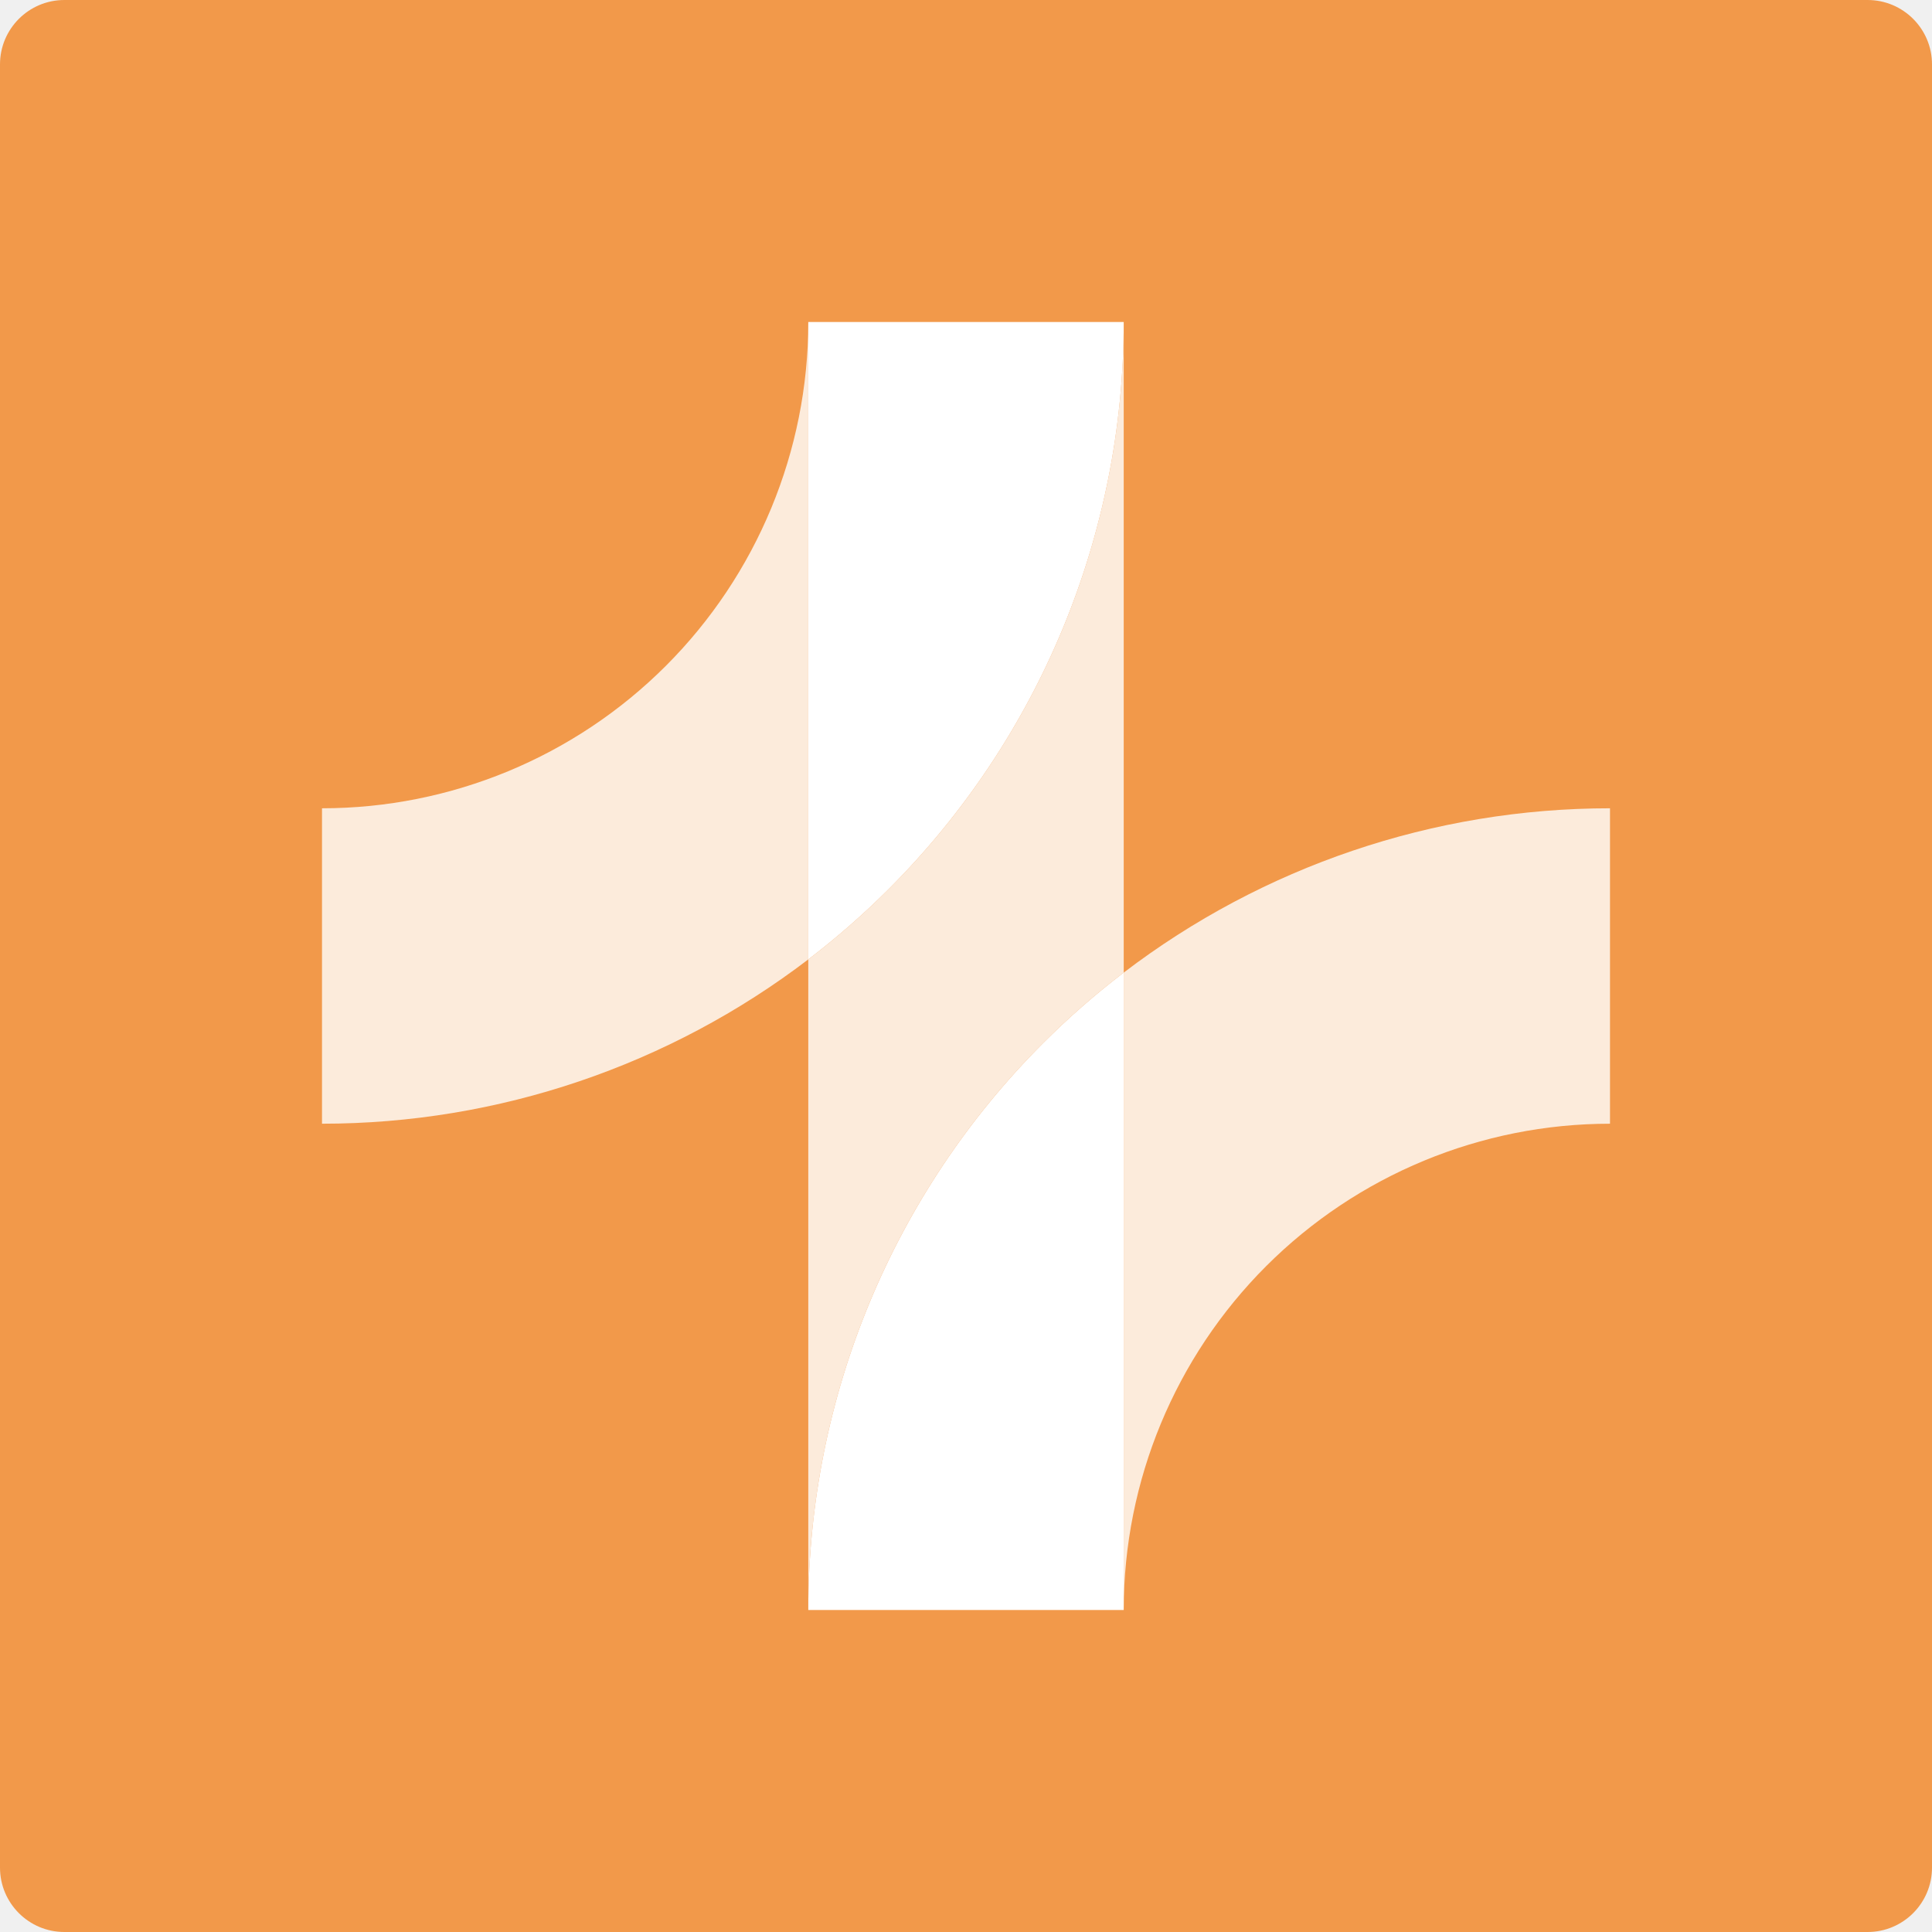
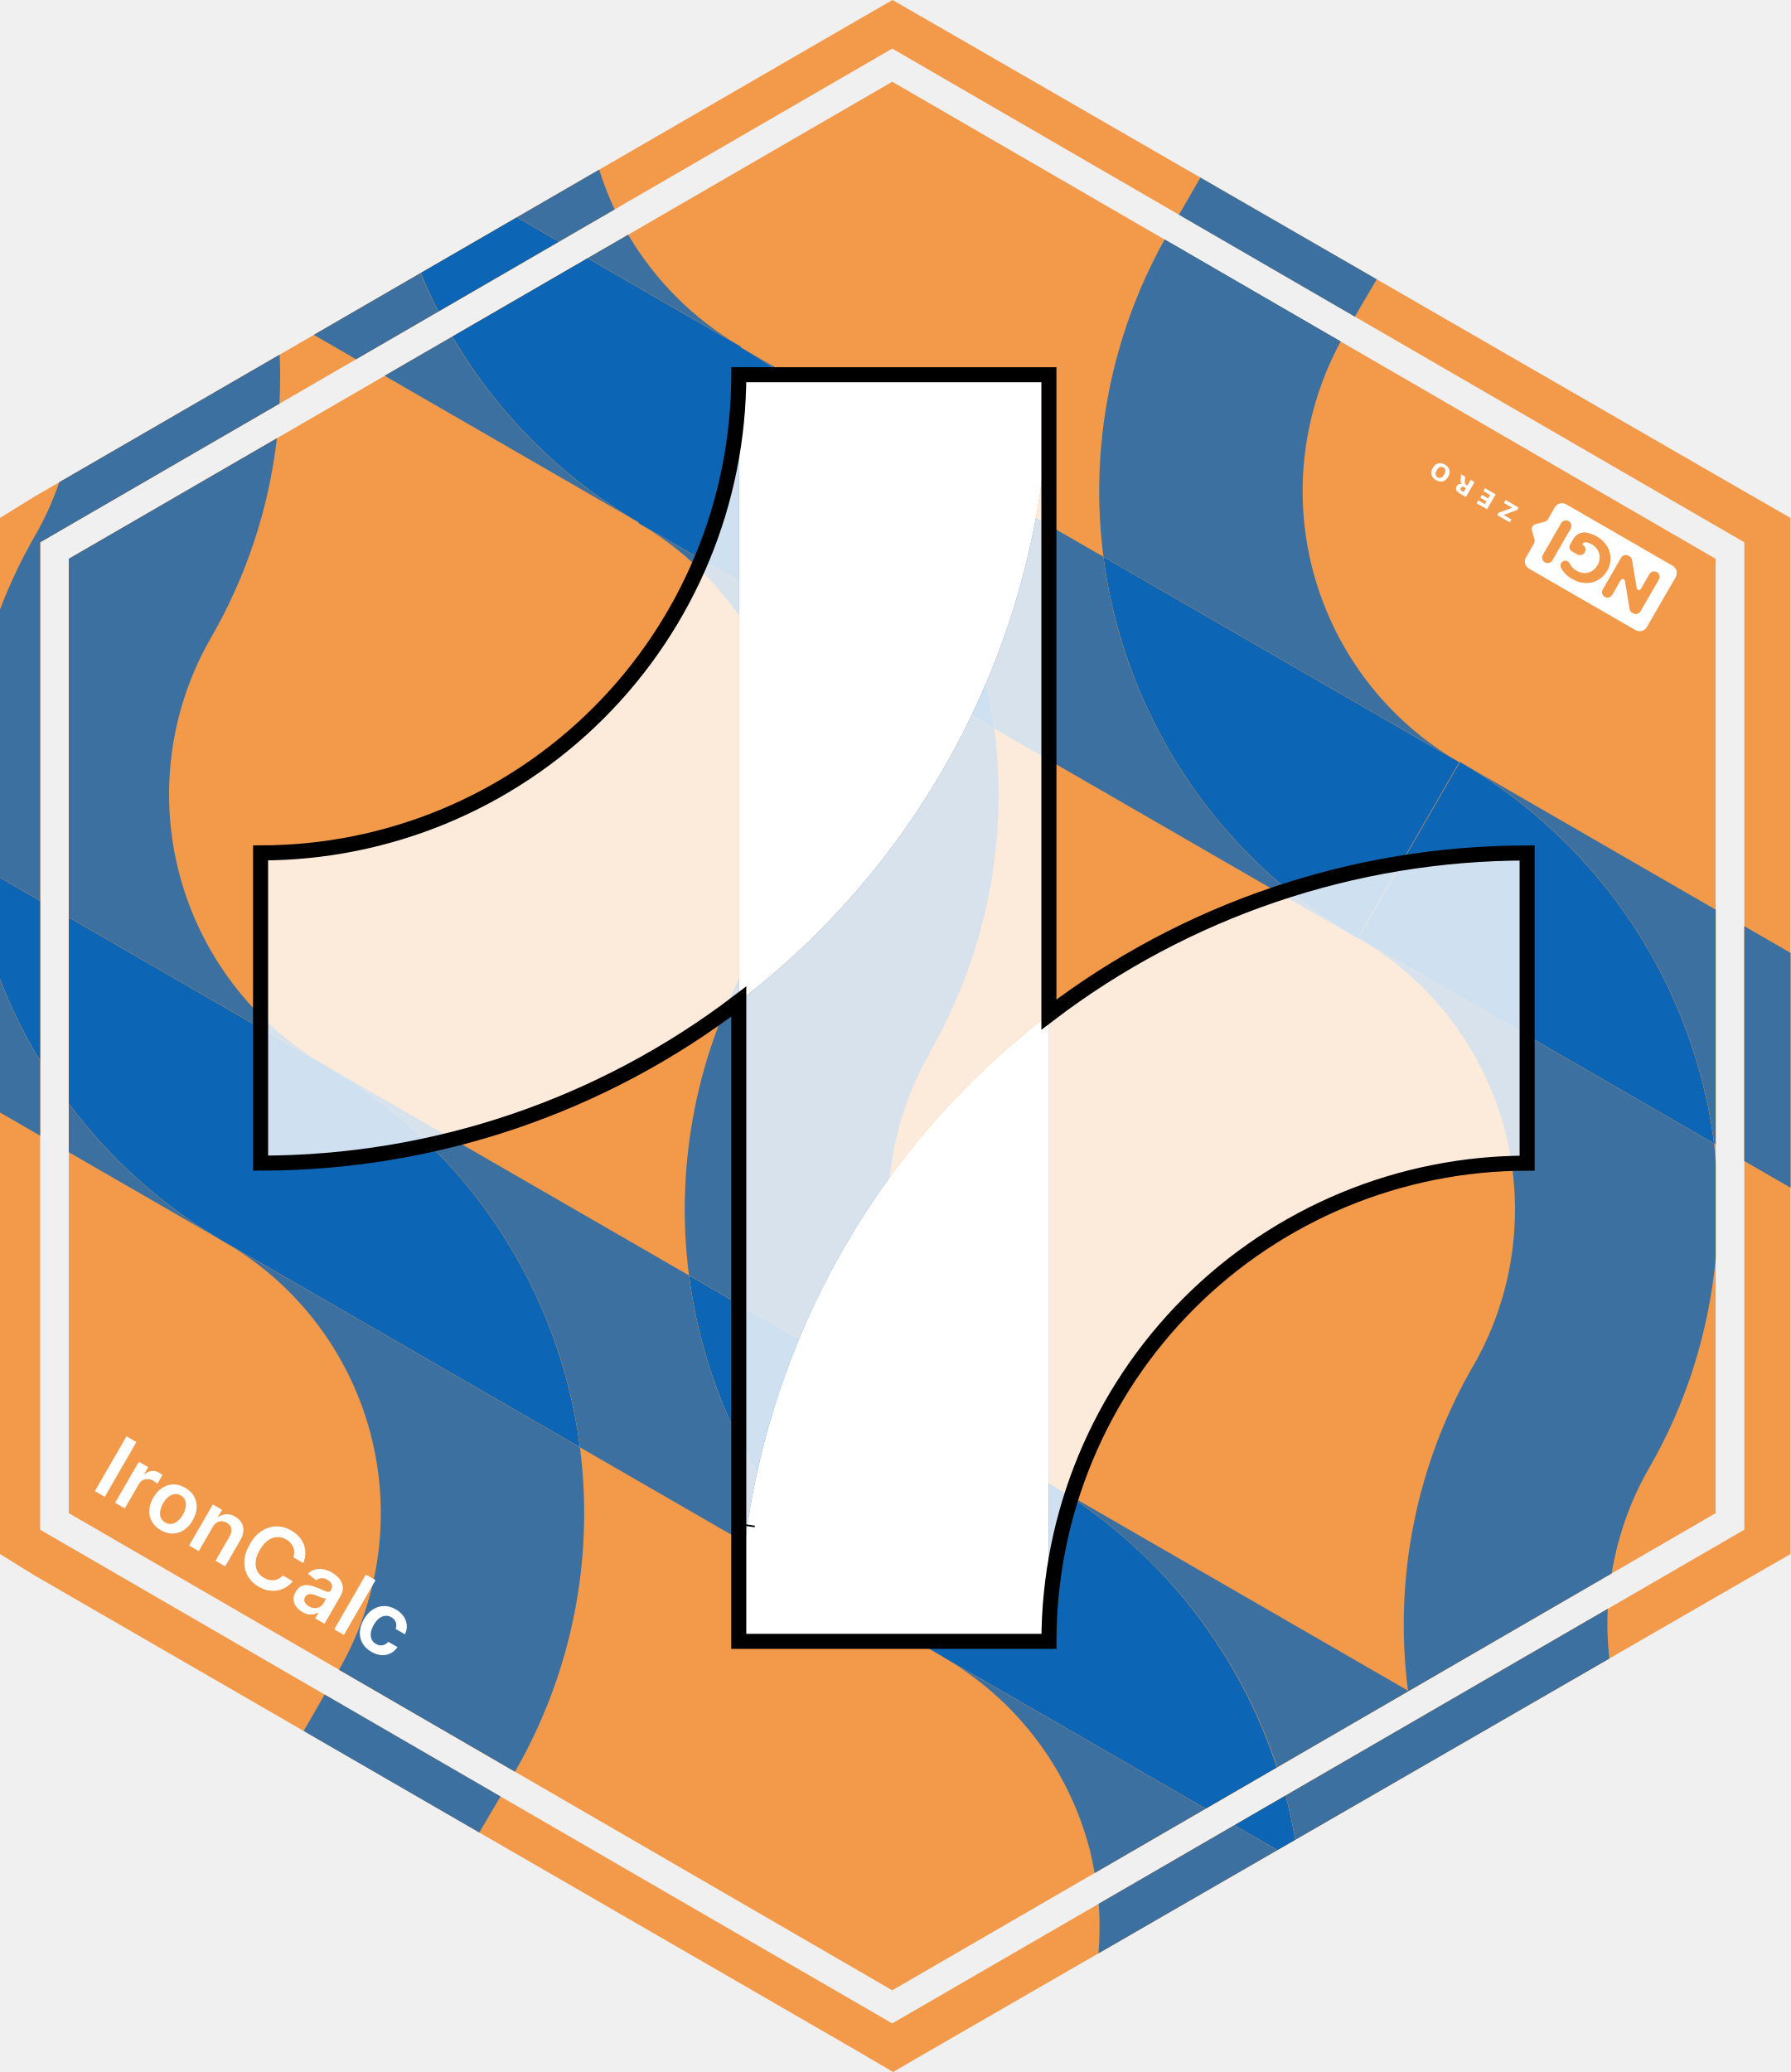
- <svg xmlns="http://www.w3.org/2000/svg" width="600" height="600" viewBox="0 0 600 600" fill="none">
-   <rect width="600" height="600" rx="20" fill="#F2994A" />
-   <path opacity="0.8" fill-rule="evenodd" clip-rule="evenodd" d="M348.98 100C348.98 166.034 322.748 229.362 276.055 276.055C268.163 283.947 259.796 291.255 251.021 297.95L251.021 500L348.98 500H251.021C251.021 433.966 277.252 370.637 323.945 323.945C331.837 316.053 340.204 308.745 348.98 302.05L348.98 100Z" fill="white" />
-   <path opacity="0.8" fill-rule="evenodd" clip-rule="evenodd" d="M251.021 100.068C251.003 140.096 235.094 178.481 206.788 206.787C178.466 235.109 140.053 251.02 100 251.02V348.979C154.873 348.979 207.877 330.866 251.021 297.95V100.068Z" fill="white" />
-   <path opacity="0.8" fill-rule="evenodd" clip-rule="evenodd" d="M348.98 499.882C349.011 459.872 364.918 421.507 393.213 393.213C421.534 364.891 459.947 348.98 500 348.98V251.02C445.128 251.02 392.123 269.134 348.98 302.05V499.882Z" fill="white" />
-   <path fill-rule="evenodd" clip-rule="evenodd" d="M276.055 276.055C322.748 229.362 348.98 166.034 348.98 100H251.021V297.95C259.796 291.255 268.163 283.947 276.055 276.055Z" fill="white" />
-   <path fill-rule="evenodd" clip-rule="evenodd" d="M348.98 302.05V499.895C348.98 499.93 348.98 499.965 348.98 500L251.021 500C251.021 499.946 251.02 499.891 251.021 499.837C251.064 433.862 277.291 370.599 323.945 323.945C331.837 316.053 340.204 308.745 348.98 302.05Z" fill="white" />
+ <svg xmlns="http://www.w3.org/2000/svg" xmlns:xlink="http://www.w3.org/1999/xlink" width="43.9mm" height="50.8mm" viewBox="0 0 43.9 50.8" version="1.1" id="svg5">
+   <defs id="defs2">
+     <clipPath clipPathUnits="userSpaceOnUse" id="clipPath52">
+       <path id="path52" style="stroke-width:0.1;stroke-linecap:square;paint-order:markers fill stroke;stop-color:#000000" d="m -880.828,-187.298 h 1640.84 v 73.282 h -1640.84 z" />
+     </clipPath>
+     <linearGradient gradientUnits="userSpaceOnUse" y2="161.629" x2="79.058" y1="157.91" x1="100.54" id="linearGradient884" xlink:href="#linearGradient880" />
+     <linearGradient id="linearGradient880">
+       <stop id="stop876" offset="0" style="stop-color:#784421;stop-opacity:1;" />
+       <stop id="stop878" offset="1" style="stop-color:#784421;stop-opacity:0;" />
+     </linearGradient>
+     <linearGradient gradientUnits="userSpaceOnUse" y2="187.636" x2="162.188" y1="188.576" x1="188.859" id="linearGradient1106" xlink:href="#linearGradient880" />
+     <linearGradient gradientUnits="userSpaceOnUse" y2="208.925" x2="-1.883" y1="261.788" x1="-1.883" id="linearGradient1408-6" xlink:href="#linearGradient1406" />
+     <linearGradient id="linearGradient1406">
+       <stop id="stop1402" offset="0" style="stop-color:#000000;stop-opacity:1;" />
+       <stop id="stop1404" offset="1" style="stop-color:#000000;stop-opacity:0;" />
+     </linearGradient>
+     <radialGradient gradientUnits="userSpaceOnUse" gradientTransform="matrix(1,0,0,1.463934,0,-64.58115)" r="56.134" fy="127.046" fx="140.49" cy="127.046" cx="140.49" id="radialGradient1608" xlink:href="#linearGradient1606" />
+     <linearGradient id="linearGradient1606">
+       <stop id="stop1602" offset="0" style="stop-color:#fdbc5c;stop-opacity:1" />
+       <stop id="stop1604" offset="1" style="stop-color:#fdd08c;stop-opacity:0;" />
+     </linearGradient>
+     <linearGradient gradientUnits="userSpaceOnUse" y2="276.31" y1="233.23" x2="529.53" x1="479.79" id="d">
+       <stop id="stop16254" stop-color="#fff" offset="0" />
+       <stop id="stop16256" stop-opacity="0" stop-color="#fff" offset="1" />
+     </linearGradient>
+     <clipPath id="c">
+       <path id="path16259" fill="#009688" fill-rule="evenodd" d="m 503.51,222.01 c -20.04,0 -36.286,16.246 -36.286,36.286 0,1.925 0.151,3.814 0.44,5.657 1.402,6.762 6.687,9.389 6.687,9.389 1.108,0.908 2.484,1.836 4.073,2.752 l -0.13,-0.004 c 0,0 3.331,18.563 9.444,18.41 4.622,-0.116 8.25,-9.453 14.128,-9.265 5.872,0.188 8.256,9.151 14.1,9.213 3.374,0.036 6.307,-5.744 8.16,-10.528 0.586,-0.12 1.17,-0.25 1.749,-0.392 5.556,5.254 18.398,10.599 23.87,12.412 a 0.533,0.533 0 0 0 0.177,-0.14 c 1.396,-1.82 -7.954,-16.01 -12.983,-23.372 a 36.17,36.17 0 0 0 2.856,-14.132 c 0,-20.04 -16.246,-36.286 -36.286,-36.286 z" />
+     </clipPath>
+     <filter color-interpolation-filters="sRGB" height="1.127" width="1.114" y="-0.064" x="-0.057" id="b">
+       <feGaussianBlur id="feGaussianBlur16262" stdDeviation="7.406" />
+     </filter>
+     <filter color-interpolation-filters="sRGB" height="1.071" width="1.073" y="-0.036" x="-0.036" id="a">
+       <feGaussianBlur id="feGaussianBlur16265" stdDeviation="1.279" />
+     </filter>
+     <clipPath clipPathUnits="userSpaceOnUse" id="clipPath80613">
+       <polygon points="36.911,66.116 36.911,132.309 36.911,135.321 39.346,136.825 96.715,169.921 99.273,171.419 101.853,169.921 159.319,136.825 161.938,135.321 161.938,132.309 161.938,66.116 161.938,63.104 159.308,61.6 101.841,28.504 99.234,27.006 96.629,28.504 39.347,61.6 36.911,63.104 " id="polygon80615" style="fill:#77889b;fill-opacity:1" transform="matrix(1.478125,0,0,1.478125,81.70722,-272.0713)" />
+     </clipPath>
+     <linearGradient xlink:href="#linearGradient5562" id="linearGradient5384" gradientUnits="userSpaceOnUse" gradientTransform="translate(70.65034,-1055.151)" x1="200.597" y1="351.411" x2="290.087" y2="506.188" />
+     <linearGradient id="linearGradient5562">
+       <stop style="stop-color:#699ad7;stop-opacity:1" offset="0" id="stop5564" />
+       <stop id="stop5566" offset="0.243" style="stop-color:#7eb1dd;stop-opacity:1" />
+       <stop style="stop-color:#7ebae4;stop-opacity:1" offset="1" id="stop5568" />
+     </linearGradient>
+     <linearGradient xlink:href="#linearGradient5053" id="linearGradient5386" gradientUnits="userSpaceOnUse" gradientTransform="translate(864.6959,-1491.341)" x1="-584.199" y1="782.336" x2="-496.297" y2="937.714" />
+     <linearGradient id="linearGradient5053">
+       <stop style="stop-color:#415e9a;stop-opacity:1" offset="0" id="stop5055" />
+       <stop id="stop5057" offset="0.232" style="stop-color:#4a6baf;stop-opacity:1" />
+       <stop style="stop-color:#5277c3;stop-opacity:1" offset="1" id="stop5059" />
+     </linearGradient>
+     <linearGradient xlink:href="#linearGradient1407" id="linearGradient1409" x1="-171.066" y1="270.244" x2="-129.897" y2="203.396" gradientUnits="userSpaceOnUse" />
+     <linearGradient id="linearGradient1407">
+       <stop style="stop-color:#264d82;stop-opacity:1" offset="0" id="stop1403" />
+       <stop style="stop-color:#56a4d7;stop-opacity:1" offset="1" id="stop1405" />
+     </linearGradient>
+     <clipPath clipPathUnits="userSpaceOnUse" id="clipPath1">
+       <g id="g2-7" transform="matrix(2.337433,-1.349517,1.347045,2.333151,-35.4086,19.94156)">
+         <polygon points="96.715,169.921 99.273,171.419 101.853,169.921 159.319,136.825 161.938,135.321 161.938,132.309 161.938,66.116 161.938,63.104 159.308,61.6 101.841,28.504 99.234,27.006 96.629,28.504 39.347,61.6 36.911,63.104 36.911,66.116 36.911,132.309 36.911,135.321 39.346,136.825 " id="polygon1" style="fill:#96c00a;fill-opacity:1" transform="matrix(0.3511225,0,0,0.3517668,-13.07393,-9.386169)" />
+       </g>
+     </clipPath>
+     <clipPath clipPathUnits="userSpaceOnUse" id="clipPath3">
+       <g id="g3" transform="matrix(2.337433,-1.349517,1.347045,2.333151,-35.4086,19.94156)">
+         <polygon points="96.715,169.921 99.273,171.419 101.853,169.921 159.319,136.825 161.938,135.321 161.938,132.309 161.938,66.116 161.938,63.104 159.308,61.6 101.841,28.504 99.234,27.006 96.629,28.504 39.347,61.6 36.911,63.104 36.911,66.116 36.911,132.309 36.911,135.321 39.346,136.825 " id="polygon2" style="fill:#96c00a;fill-opacity:1" transform="matrix(0.3511225,0,0,0.3517668,-13.07393,-9.386169)" />
+       </g>
+     </clipPath>
+     <clipPath clipPathUnits="userSpaceOnUse" id="clipPath16464">
+       <polygon points="36.911,132.309 36.911,135.321 39.346,136.825 96.715,169.921 99.273,171.419 101.853,169.921 159.319,136.825 161.938,135.321 161.938,132.309 161.938,66.116 161.938,63.104 159.308,61.6 101.841,28.504 99.234,27.006 96.629,28.504 39.347,61.6 36.911,63.104 36.911,66.116 " id="polygon16464" style="opacity:0.495;fill:#96c00a;fill-opacity:1" transform="matrix(0.7521886,-0.4342763,0.4342768,0.7521895,-58.12977,11.01961)" />
+     </clipPath>
+     <clipPath clipPathUnits="userSpaceOnUse" id="clipPath16410">
+       <polygon points="161.938,63.104 159.308,61.6 101.841,28.504 99.234,27.006 96.629,28.504 39.347,61.6 36.911,63.104 36.911,66.116 36.911,132.309 36.911,135.321 39.346,136.825 96.715,169.921 99.273,171.419 101.853,169.921 159.319,136.825 161.938,135.321 161.938,132.309 161.938,66.116 " id="polygon16410" style="opacity:0.419;fill:#96c00a;fill-opacity:1" transform="matrix(0.8207252,-0.4738459,0.4738459,0.8207252,-67.79038,9.438049)" />
+     </clipPath>
+     <filter style="color-interpolation-filters:sRGB;" id="filter28" x="-0.013" y="-0.019" width="1.055" height="1.078">
+       <feFlood result="flood" in="SourceGraphic" flood-opacity="0.498" flood-color="rgb(0,0,0)" id="feFlood27" />
+       <feGaussianBlur result="blur" in="SourceGraphic" stdDeviation="0.1" id="feGaussianBlur27" />
+       <feOffset result="offset" in="blur" dx="0.5" dy="0.5" id="feOffset27" />
+       <feComposite result="comp1" operator="in" in="flood" in2="offset" id="feComposite27" />
+       <feComposite result="comp2" operator="over" in="SourceGraphic" in2="comp1" id="feComposite28" />
+     </filter>
+   </defs>
+   <path id="polygon4013" style="fill:#f2994a;fill-opacity:1;stroke-width:0.351" d="M 21.883,3.5186832e-8 20.968,0.527 0.856,12.169 -3.4676761e-8,12.698 v 1.059 23.285 1.059 L 0.855,38.63 20.999,50.273 21.897,50.8 22.803,50.273 42.98,38.63 43.9,38.102 V 37.042 13.757 12.698 L 42.977,12.169 22.799,0.527 Z M 21.876,1.191 42.768,13.296 V 37.504 L 21.876,49.609 1.159,37.606 0.984,37.504 V 13.296 Z m 0,0.813 L 1.686,13.701 V 37.098 L 21.876,48.797 42.065,37.098 V 13.701 Z" />
+   <g id="g44" transform="matrix(0.02799276,0,0,-0.02799276,129.0844,48.3357)" />
+   <path style="fill:#000000;stroke-width:0.318" id="path12-3" d="" />
+   <path id="path1" style="opacity:0.8;mix-blend-mode:difference;fill:#ffffff;stroke:none;stroke-width:0.369" d="M 14.691 4.16 L 12.674 5.328 L 13.706 5.924 L 15.069 5.135 C 14.921 4.821 14.797 4.495 14.691 4.16 z M 15.401 5.755 L 14.408 6.33 L 18.163 8.497 C 17.01 7.831 16.067 6.88 15.401 5.755 z M 28.554 5.873 C 27.231 8.251 26.709 10.977 27.054 13.651 L 35.774 18.686 C 34.011 17.666 32.725 15.988 32.198 14.021 C 31.688 12.119 31.935 10.1 32.87 8.374 L 28.554 5.873 z M 27.054 13.651 L 18.148 8.509 C 21.059 10.189 23.182 12.957 24.052 16.203 C 24.199 16.752 24.309 17.307 24.38 17.864 L 33.286 23.005 C 30.375 21.325 28.252 18.557 27.382 15.311 C 27.235 14.763 27.125 14.208 27.054 13.651 z M 24.38 17.864 L 15.66 12.829 C 17.423 13.849 18.709 15.526 19.237 17.494 C 19.764 19.462 19.488 21.561 18.469 23.326 L 18.477 23.331 C 17.088 25.746 16.54 28.537 16.893 31.27 L 25.613 36.305 C 23.85 35.285 22.563 33.608 22.036 31.64 C 21.508 29.671 21.785 27.574 22.804 25.808 L 22.794 25.803 C 24.184 23.388 24.733 20.597 24.38 17.864 z M 16.893 31.27 L 7.987 26.129 C 10.898 27.809 13.021 30.577 13.891 33.823 C 14.038 34.371 14.147 34.926 14.219 35.484 L 23.124 40.625 C 20.214 38.945 18.09 36.177 17.221 32.931 C 17.074 32.382 16.964 31.828 16.893 31.27 z M 14.219 35.484 L 5.498 30.449 C 7.262 31.468 8.548 33.146 9.075 35.113 C 9.602 37.079 9.327 39.174 8.312 40.938 L 12.626 43.437 C 14.021 41.019 14.572 38.222 14.219 35.484 z M 10.317 6.692 L 7.695 8.21 L 8.73 8.808 L 10.75 7.637 C 10.591 7.33 10.45 7.013 10.317 6.692 z M 11.091 8.252 L 9.431 9.213 L 15.674 12.817 C 13.758 11.711 12.192 10.127 11.091 8.252 z M 6.857 8.695 L 1.456 11.821 C 1.298 12.274 1.101 12.716 0.857 13.138 C 0.521 13.72 0.237 14.324 0 14.944 L 0 21.518 L 0.984 22.085 L 0.984 13.296 L 6.852 9.896 C 6.871 9.496 6.876 9.095 6.857 8.695 z M 6.789 10.745 L 1.686 13.701 L 1.686 22.491 L 7.984 26.127 C 6.221 25.108 4.934 23.43 4.407 21.463 C 3.879 19.494 4.156 17.396 5.175 15.631 C 6.05 14.115 6.592 12.45 6.789 10.745 z M 35.795 18.682 C 38.705 20.362 40.829 23.13 41.699 26.377 C 41.846 26.925 41.955 27.48 42.026 28.037 L 42.065 28.059 L 42.065 22.303 L 35.795 18.682 z M 42.026 28.037 L 33.306 23.002 C 35.069 24.022 36.356 25.7 36.883 27.667 C 37.41 29.635 37.134 31.732 36.116 33.497 L 36.115 33.496 C 34.719 35.915 34.168 38.712 34.521 41.451 L 34.537 41.46 L 39.514 38.576 C 39.664 37.675 39.966 36.798 40.432 35.992 L 40.433 35.992 C 41.35 34.403 41.894 32.65 42.065 30.859 L 42.065 28.48 C 42.051 28.333 42.045 28.185 42.026 28.037 z M 34.521 41.451 L 25.615 36.309 C 28.322 37.872 30.334 40.38 31.304 43.334 L 34.527 41.466 C 34.525 41.461 34.522 41.456 34.521 41.451 z M 42.767 22.708 L 42.767 28.465 L 43.9 29.119 L 43.9 23.362 L 42.767 22.708 z M 0 24.004 L 0 27.275 L 0.984 27.843 L 0.984 26.009 C 0.6 25.373 0.268 24.704 0 24.004 z M 1.686 27.055 L 1.686 28.248 L 5.495 30.447 C 3.993 29.58 2.705 28.418 1.686 27.055 z M 39.418 39.445 L 31.523 44.02 C 31.619 44.379 31.693 44.743 31.757 45.107 L 39.457 40.664 C 39.413 40.257 39.397 39.851 39.418 39.445 z M 23.127 40.63 C 24.89 41.649 26.177 43.326 26.704 45.294 C 26.759 45.501 26.801 45.711 26.839 45.921 L 29.56 44.344 L 23.127 40.63 z M 30.263 44.75 L 26.937 46.677 C 26.969 47.082 26.965 47.487 26.933 47.89 L 31.319 45.359 L 30.263 44.75 z " />
+   <path id="path4" style="mix-blend-mode:difference;fill:#ffffff;stroke:none;stroke-width:0.369" d="M 12.673 5.328 L 10.308 6.697 C 10.441 7.018 10.587 7.333 10.745 7.64 L 13.706 5.924 L 12.673 5.328 z M 14.408 6.33 L 11.085 8.255 C 12.184 10.128 13.752 11.705 15.664 12.812 L 15.655 12.827 L 24.38 17.864 C 24.309 17.307 24.199 16.752 24.052 16.203 C 23.183 12.961 21.063 10.196 18.158 8.515 L 18.167 8.5 C 18.166 8.499 18.164 8.498 18.162 8.497 L 14.408 6.33 z M 27.054 13.651 C 27.125 14.208 27.235 14.763 27.382 15.311 C 28.251 18.555 30.372 21.322 33.28 23.002 C 33.282 23.003 33.284 23.004 33.286 23.005 L 35.778 18.688 C 35.777 18.687 35.775 18.686 35.774 18.685 L 27.054 13.651 z M 35.795 18.682 L 33.302 23 L 42.026 28.037 C 41.955 27.48 41.846 26.925 41.699 26.377 C 40.829 23.13 38.705 20.362 35.795 18.682 z M 0 21.518 L 0 24.008 C 0.269 24.709 0.599 25.381 0.984 26.018 L 0.984 22.085 L 0 21.518 z M 1.686 22.491 L 1.686 27.062 C 2.703 28.422 3.991 29.577 5.489 30.444 L 5.49 30.444 C 5.491 30.445 5.493 30.445 5.494 30.446 C 5.495 30.446 5.495 30.446 5.495 30.447 L 14.219 35.484 C 14.147 34.926 14.038 34.371 13.891 33.823 C 13.021 30.577 10.898 27.809 7.987 26.129 L 7.987 26.129 C 7.986 26.128 7.985 26.128 7.983 26.127 L 1.686 22.491 z M 16.893 31.27 C 16.964 31.828 17.073 32.382 17.22 32.931 C 18.089 36.175 20.211 38.941 23.118 40.621 L 23.118 40.622 C 23.12 40.623 23.122 40.624 23.124 40.625 L 23.123 40.627 L 29.56 44.344 L 31.316 43.327 C 30.345 40.374 28.321 37.872 25.616 36.309 L 25.617 36.307 C 25.616 36.307 25.614 36.306 25.612 36.305 L 16.893 31.27 z M 31.523 44.02 L 30.263 44.75 L 31.319 45.359 L 31.757 45.107 C 31.693 44.743 31.619 44.379 31.523 44.02 z " />
+   <g id="g3114-6" transform="matrix(-0.2810193,-0.1622465,0.1622465,-0.2810193,32.17189,74.07369)" style="fill:#ffffff;fill-opacity:1">
+     <path id="path30-2" style="fill:#ffffff;fill-opacity:1;stroke:none;stroke-width:0.056" d="m 69.172,168.677 c -0.342,0 -0.623,0.281 -0.623,0.623 v 4.367 c 0,0.342 0.281,0.623 0.623,0.623 h 9.298 c 0.342,0 0.622,-0.281 0.622,-0.623 v -1.029 c 0,-0.114 0.045,-0.223 0.126,-0.304 l 0.513,-0.513 c 0.143,-0.143 0.142,-0.374 -0.001,-0.517 l -0.511,-0.509 c -0.081,-0.081 -0.127,-0.19 -0.127,-0.305 v -1.192 c 0,-0.342 -0.28,-0.623 -0.622,-0.623 z m 6.078,0.95 c 0.315,0 0.6,0.053 0.857,0.159 0.111,0.046 0.214,0.101 0.31,0.165 0.203,0.136 0.214,0.434 0.018,0.589 -0.126,0.099 -0.305,0.1 -0.437,0.009 -0.208,-0.143 -0.444,-0.214 -0.707,-0.214 -0.229,0 -0.433,0.048 -0.611,0.144 -0.178,0.096 -0.316,0.231 -0.415,0.406 -0.099,0.174 -0.15,0.374 -0.15,0.6 0,0.222 0.051,0.42 0.15,0.595 0.099,0.174 0.237,0.31 0.413,0.408 0.176,0.098 0.376,0.147 0.602,0.147 0.131,0 0.255,-0.016 0.372,-0.047 0.124,-0.033 0.219,-0.126 0.256,-0.243 0.013,-0.042 -0.019,-0.084 -0.062,-0.084 -0.239,0 -0.431,-0.202 -0.415,-0.444 0.014,-0.221 0.208,-0.388 0.43,-0.388 h 0.41 c 0.004,0 0.008,0.001 0.011,0.001 0.004,-1.1e-4 0.007,-0.001 0.01,-0.001 h 0.029 c 0.202,0 0.365,0.164 0.365,0.366 v 0.51 c 0,0.419 -0.27,0.794 -0.67,0.918 -0.003,5.3e-4 -0.005,0.001 -0.007,0.002 -0.257,0.079 -0.515,0.118 -0.775,0.118 -0.373,0 -0.708,-0.079 -1.006,-0.238 -0.298,-0.159 -0.531,-0.379 -0.7,-0.661 -0.169,-0.282 -0.254,-0.601 -0.254,-0.957 0,-0.356 0.084,-0.675 0.254,-0.957 0.169,-0.282 0.404,-0.504 0.705,-0.663 0.301,-0.159 0.64,-0.238 1.016,-0.238 z m -5.279,0.061 h 0.082 c 0.123,0 0.239,0.056 0.317,0.151 l 1.36,1.66 c 0.102,0.124 0.303,0.053 0.303,-0.107 v -1.293 c 0,-0.227 0.183,-0.411 0.41,-0.411 0.227,0 0.411,0.184 0.411,0.411 v 2.771 c 0,0.227 -0.184,0.41 -0.411,0.41 h -0.077 c -0.123,0 -0.239,-0.055 -0.317,-0.15 l -1.366,-1.662 c -0.102,-0.124 -0.303,-0.052 -0.303,0.108 v 1.294 c 0,0.227 -0.183,0.41 -0.41,0.41 -0.227,0 -0.411,-0.183 -0.411,-0.41 v -2.771 c 0,-0.227 0.184,-0.411 0.411,-0.411 z m 7.695,0 c 0.23,0 0.416,0.186 0.416,0.416 v 2.76 c 0,0.23 -0.186,0.415 -0.416,0.415 -0.23,0 -0.415,-0.185 -0.415,-0.415 v -2.76 c 0,-0.23 0.185,-0.416 0.415,-0.416 z" />
+     <g aria-label="Z E R O" transform="matrix(0.05633821,0,0,0.05633821,67.75092,175.0892)" style="font-variant:normal;font-weight:600;font-stretch:normal;font-size:31.76px;font-family:'Montserrat SemiBold';-inkscape-font-specification:Montserrat-SemiBold;font-variant-ligatures:normal;font-variant-caps:normal;font-variant-numeric:normal;font-feature-settings:normal;text-align:start;writing-mode:lr-tb;text-anchor:start;fill:#ffffff;fill-opacity:1;fill-rule:nonzero;stroke:none" id="text56-3">
+       <path style="fill:#ffffff;fill-opacity:1" d="m 243.581,-73.015 h 19.462 v 3.613 l -12.422,15.027 h 12.778 v 4.513 h -20.176 v -3.613 l 12.422,-15.027 h -12.065 z" id="path2325-8" />
+       <path style="fill:#ffffff;fill-opacity:1" d="m 278.768,-73.015 h 16.113 v 4.513 h -10.142 v 4.311 h 9.537 v 4.513 h -9.537 v 5.304 h 10.483 v 4.513 H 278.768 Z" id="path2327-6" />
+       <path style="fill:#ffffff;fill-opacity:1" d="m 320.004,-62.749 q 1.876,0 2.683,-0.698 0.822,-0.698 0.822,-2.295 0,-1.582 -0.822,-2.264 -0.806,-0.682 -2.683,-0.682 h -2.512 v 5.939 z m -2.512,4.125 v 8.762 h -5.971 v -23.153 h 9.119 q 4.575,0 6.699,1.535 2.14,1.535 2.14,4.854 0,2.295 -1.117,3.768 -1.101,1.473 -3.334,2.171 1.225,0.279 2.187,1.272 0.977,0.977 1.969,2.978 l 3.241,6.575 h -6.358 l -2.822,-5.753 q -0.853,-1.737 -1.737,-2.373 -0.868,-0.636 -2.326,-0.636 z" id="path2329-2" />
+       <path style="fill:#ffffff;fill-opacity:1" d="m 357.579,-69.107 q -2.729,0 -4.234,2.016 -1.504,2.016 -1.504,5.676 0,3.644 1.504,5.66 1.504,2.016 4.234,2.016 2.745,0 4.249,-2.016 1.504,-2.016 1.504,-5.66 0,-3.66 -1.504,-5.676 -1.504,-2.016 -4.249,-2.016 z m 0,-4.327 q 5.583,0 8.746,3.195 3.164,3.195 3.164,8.824 0,5.614 -3.164,8.808 -3.164,3.195 -8.746,3.195 -5.567,0 -8.746,-3.195 -3.164,-3.195 -3.164,-8.808 0,-5.629 3.164,-8.824 3.179,-3.195 8.746,-3.195 z" id="path2331-7" />
+     </g>
+   </g>
+   <path fill-rule="evenodd" clip-rule="evenodd" d="m 14.703,41.037 0.576,0.333 c 0.078,-0.189 0.118,-0.374 0.119,-0.555 0.003,-0.181 -0.027,-0.354 -0.09,-0.516 -0.063,-0.164 -0.156,-0.314 -0.278,-0.45 -0.122,-0.136 -0.272,-0.255 -0.447,-0.357 -0.275,-0.159 -0.559,-0.237 -0.851,-0.234 -0.292,0.003 -0.571,0.089 -0.837,0.258 -0.266,0.168 -0.497,0.423 -0.693,0.762 -0.196,0.339 -0.301,0.666 -0.315,0.98 -0.015,0.315 0.05,0.599 0.193,0.853 0.144,0.254 0.354,0.461 0.631,0.621 0.188,0.108 0.375,0.179 0.561,0.213 0.187,0.032 0.366,0.032 0.539,-0.001 0.173,-0.034 0.333,-0.097 0.48,-0.187 0.148,-0.09 0.276,-0.204 0.384,-0.341 l -0.574,-0.336 c -0.071,0.082 -0.15,0.146 -0.238,0.191 -0.087,0.046 -0.178,0.074 -0.273,0.085 -0.094,0.011 -0.19,0.006 -0.288,-0.017 -0.096,-0.023 -0.192,-0.061 -0.286,-0.116 -0.17,-0.098 -0.298,-0.227 -0.382,-0.387 -0.083,-0.16 -0.115,-0.344 -0.096,-0.552 0.02,-0.209 0.1,-0.434 0.24,-0.675 0.137,-0.237 0.29,-0.416 0.46,-0.537 0.17,-0.122 0.346,-0.187 0.528,-0.196 0.182,-0.01 0.359,0.035 0.531,0.134 0.097,0.056 0.179,0.121 0.246,0.196 0.069,0.074 0.122,0.156 0.158,0.245 0.036,0.089 0.055,0.184 0.056,0.283 0.002,0.098 -0.016,0.2 -0.054,0.304 z m 2.916,4.471 1.821,-3.155 -0.558,-0.322 -1.821,3.155 z m 1.06,0.466 c 0.11,0.202 0.282,0.37 0.519,0.507 0.198,0.114 0.391,0.178 0.58,0.191 0.189,0.012 0.363,-0.022 0.522,-0.101 0.16,-0.08 0.295,-0.2 0.405,-0.36 l -0.533,-0.308 c -0.066,0.076 -0.138,0.131 -0.216,0.165 -0.078,0.034 -0.16,0.048 -0.244,0.042 -0.082,-0.006 -0.165,-0.034 -0.247,-0.081 -0.116,-0.067 -0.199,-0.156 -0.25,-0.268 -0.049,-0.112 -0.064,-0.239 -0.045,-0.381 0.02,-0.143 0.076,-0.296 0.169,-0.457 0.092,-0.159 0.194,-0.282 0.307,-0.369 0.114,-0.086 0.232,-0.135 0.353,-0.145 0.122,-0.012 0.24,0.015 0.354,0.081 0.135,0.078 0.22,0.178 0.255,0.301 0.037,0.123 0.034,0.247 -0.01,0.374 l 0.533,0.308 c 0.086,-0.178 0.122,-0.356 0.107,-0.534 -0.014,-0.179 -0.076,-0.347 -0.184,-0.503 -0.107,-0.156 -0.256,-0.29 -0.449,-0.401 -0.231,-0.133 -0.461,-0.197 -0.691,-0.191 -0.228,0.005 -0.441,0.074 -0.64,0.205 -0.199,0.13 -0.367,0.316 -0.506,0.556 -0.138,0.239 -0.215,0.477 -0.231,0.713 -0.014,0.236 0.033,0.454 0.142,0.655 z m -3.455,-1.785 c -0.15,-0.087 -0.27,-0.191 -0.359,-0.314 -0.088,-0.123 -0.136,-0.258 -0.145,-0.404 -0.008,-0.146 0.033,-0.296 0.123,-0.451 0.077,-0.133 0.165,-0.23 0.265,-0.288 0.1,-0.059 0.207,-0.09 0.323,-0.093 0.115,-0.003 0.234,0.013 0.357,0.048 0.124,0.035 0.247,0.079 0.369,0.133 0.147,0.066 0.267,0.118 0.36,0.156 0.093,0.037 0.167,0.055 0.22,0.053 0.055,-0.003 0.098,-0.031 0.129,-0.084 l 0.005,-0.009 c 0.067,-0.116 0.084,-0.226 0.052,-0.329 -0.032,-0.103 -0.113,-0.192 -0.242,-0.267 -0.137,-0.079 -0.262,-0.112 -0.377,-0.098 -0.113,0.014 -0.207,0.053 -0.282,0.119 l -0.478,-0.375 c 0.124,-0.12 0.261,-0.201 0.411,-0.243 0.151,-0.043 0.308,-0.049 0.473,-0.019 0.165,0.03 0.33,0.092 0.496,0.188 0.114,0.066 0.22,0.145 0.317,0.237 0.098,0.092 0.175,0.196 0.233,0.311 0.059,0.115 0.086,0.24 0.082,0.378 -0.003,0.138 -0.05,0.285 -0.141,0.443 l -0.914,1.583 -0.536,-0.309 0.188,-0.325 -0.019,-0.011 c -0.072,0.046 -0.155,0.08 -0.25,0.102 -0.093,0.021 -0.196,0.023 -0.309,0.005 -0.111,-0.019 -0.228,-0.064 -0.351,-0.135 z m 0.381,-0.326 c 0.112,0.065 0.222,0.099 0.329,0.102 0.108,0.002 0.206,-0.021 0.293,-0.069 0.088,-0.048 0.157,-0.115 0.207,-0.203 l 0.161,-0.279 c -0.026,0.004 -0.063,4.54e-4 -0.112,-0.011 -0.048,-0.011 -0.101,-0.027 -0.157,-0.048 -0.057,-0.02 -0.112,-0.042 -0.167,-0.063 -0.054,-0.022 -0.102,-0.041 -0.142,-0.057 -0.09,-0.037 -0.175,-0.061 -0.255,-0.074 -0.081,-0.012 -0.153,-0.006 -0.218,0.018 -0.064,0.023 -0.117,0.071 -0.158,0.143 -0.059,0.103 -0.067,0.202 -0.022,0.298 0.045,0.096 0.125,0.177 0.241,0.244 z m -5.543,-4.566 -0.8,1.386 -0.558,-0.322 1.366,-2.366 0.533,0.308 -0.232,0.402 0.028,0.016 c 0.131,-0.101 0.278,-0.156 0.443,-0.165 0.165,-0.009 0.336,0.038 0.513,0.14 0.163,0.094 0.285,0.211 0.366,0.351 0.082,0.14 0.118,0.296 0.108,0.467 -0.009,0.172 -0.068,0.352 -0.178,0.54 l -0.87,1.506 -0.558,-0.322 0.82,-1.42 c 0.091,-0.158 0.122,-0.306 0.091,-0.442 -0.03,-0.136 -0.116,-0.246 -0.26,-0.329 -0.098,-0.056 -0.197,-0.085 -0.298,-0.086 -0.099,-0.001 -0.194,0.026 -0.283,0.081 -0.088,0.056 -0.165,0.141 -0.231,0.255 z M 6.558,38.979 c 0.111,0.2 0.282,0.366 0.513,0.499 0.231,0.133 0.461,0.198 0.689,0.194 0.228,-0.004 0.441,-0.07 0.639,-0.2 0.199,-0.129 0.369,-0.315 0.51,-0.56 0.141,-0.244 0.218,-0.485 0.231,-0.723 0.014,-0.237 -0.035,-0.456 -0.146,-0.655 C 8.883,37.336 8.712,37.169 8.481,37.036 8.25,36.902 8.02,36.838 7.792,36.841 c -0.228,0.004 -0.442,0.071 -0.642,0.201 -0.199,0.13 -0.368,0.318 -0.509,0.562 -0.141,0.244 -0.218,0.485 -0.231,0.721 -0.012,0.237 0.037,0.455 0.148,0.654 z m 1.148,0.133 c -0.124,0.02 -0.249,-0.006 -0.374,-0.078 -0.128,-0.074 -0.215,-0.17 -0.261,-0.288 -0.044,-0.118 -0.053,-0.248 -0.028,-0.39 0.027,-0.141 0.081,-0.283 0.164,-0.427 0.084,-0.145 0.18,-0.264 0.288,-0.357 0.11,-0.094 0.228,-0.151 0.352,-0.172 0.126,-0.021 0.253,0.006 0.381,0.08 0.125,0.072 0.21,0.168 0.254,0.286 0.044,0.118 0.052,0.249 0.025,0.39 -0.025,0.141 -0.08,0.284 -0.164,0.429 -0.083,0.144 -0.179,0.262 -0.289,0.355 -0.109,0.093 -0.225,0.151 -0.35,0.172 z m -3.263,-1.212 1.366,-2.366 0.541,0.312 -0.228,0.394 0.025,0.014 c 0.122,-0.112 0.257,-0.174 0.404,-0.188 0.149,-0.014 0.291,0.018 0.427,0.097 0.031,0.018 0.064,0.039 0.101,0.064 0.038,0.025 0.068,0.047 0.091,0.067 l -0.296,0.513 c -0.019,-0.022 -0.052,-0.051 -0.1,-0.086 -0.046,-0.036 -0.093,-0.068 -0.14,-0.095 -0.102,-0.059 -0.206,-0.089 -0.312,-0.092 -0.105,-0.003 -0.203,0.021 -0.294,0.071 -0.091,0.05 -0.165,0.126 -0.223,0.226 L 5,38.222 Z M 3.849,37.557 5.67,34.402 5.098,34.072 3.277,37.227 Z" fill="#272525" id="path6" style="fill:#ffffff;fill-opacity:1;stroke-width:0.034" transform="matrix(0.4257677,0,0,0.4257677,0.9306883,20.70823)" />
+   <g id="g1">
+     <g id="g36" transform="matrix(0.8407731,0,0,0.8407731,3.460998,3.358241)" style="stroke-width:1.189;stroke:none;stroke-opacity:1">
+       <path opacity="0.8" fill-rule="evenodd" clip-rule="evenodd" d="m 26.473,6.932 c 0,6.097 -2.422,11.945 -6.734,16.257 -0.729,0.729 -1.501,1.404 -2.312,2.022 v 18.657 c 0,-6.097 2.422,-11.945 6.734,-16.257 0.729,-0.729 1.501,-1.404 2.312,-2.022 z" fill="#f2994a" id="path32" style="fill:#ffffff;stroke:none;stroke-width:0.439;stroke-opacity:1" />
+       <path opacity="0.8" fill-rule="evenodd" clip-rule="evenodd" d="m 17.427,6.941 c -0.002,3.695 -1.471,7.239 -4.084,9.852 -2.615,2.615 -6.162,4.084 -9.861,4.084 v 9.045 c 5.067,0 9.961,-1.673 13.945,-4.712 z" fill="#f2994a" id="path33" style="fill:#ffffff;stroke:none;stroke-width:0.439;stroke-opacity:1" />
+       <path opacity="0.8" fill-rule="evenodd" clip-rule="evenodd" d="m 26.473,43.859 c 0.002,-3.695 1.471,-7.239 4.084,-9.852 2.615,-2.615 6.162,-4.084 9.861,-4.084 v -9.045 c -5.067,0 -9.961,1.673 -13.945,4.712 z" fill="#f2994a" id="path34" style="fill:#ffffff;stroke:none;stroke-width:0.439;stroke-opacity:1" />
+       <path fill-rule="evenodd" clip-rule="evenodd" d="M 19.739,23.189 C 24.05,18.877 26.473,13.03 26.473,6.932 H 17.427 V 25.211 c 0.81,-0.618 1.583,-1.293 2.312,-2.022 z" fill="#f2994a" id="path35" style="fill:#ffffff;stroke:none;stroke-width:0.439;stroke-opacity:1" />
+       <path fill-rule="evenodd" clip-rule="evenodd" d="m 17.427,43.855 c 0,0.004 0,0.008 0,0.013 h 9.045 c 0,-0.003 0,-0.007 0,-0.01 V 25.589 c -0.81,0.618 -1.583,1.293 -2.312,2.022 -4.309,4.309 -6.73,10.151 -6.734,16.244 z" fill="#f2994a" id="path36" style="fill:#ffffff;stroke:none;stroke-width:0.439;stroke-opacity:1" />
+     </g>
+     <path id="path158" style="fill:none;stroke:#000000;stroke-width:0.369;stroke-opacity:1" d="m 18.113,9.187 v 0.007 c -0.002,3.107 -1.237,6.086 -3.434,8.283 -2.199,2.199 -5.181,3.434 -8.29,3.434 V 28.517 c 4.26,0 8.375,-1.407 11.724,-3.962 v 15.676 0.011 h 7.605 v -0.007 -10e-4 c 0.002,-3.106 1.238,-6.085 3.434,-8.282 2.199,-2.199 5.181,-3.434 8.29,-3.434 v -7.605 c -4.26,0 -8.375,1.406 -11.725,3.962 V 9.187 Z m 0.213,28.191 c -0.002,0.013 -0.003,0.026 -0.005,0.039 0.002,-0.013 0.003,-0.026 0.005,-0.039 z" />
+   </g>
+   <path id="path71" style="opacity:1;fill:#3b70a0;fill-opacity:1;stroke:none;stroke-width:0.134;stroke-dasharray:none;stroke-opacity:1" d="m 29.432,4.354 -0.526,0.911 4.312,2.498 0.536,-0.915 z m -0.877,1.519 0.783,3.129 3.533,-0.628 z" />
+   <path id="path72" style="opacity:1;fill:#3b70a0;fill-opacity:1;stroke:none;stroke-width:0.134;stroke-dasharray:none;stroke-opacity:1" d="M 7.96 41.546 L 7.445 42.439 L 11.751 44.928 L 12.27 44.044 L 7.96 41.546 z " />
</svg>
